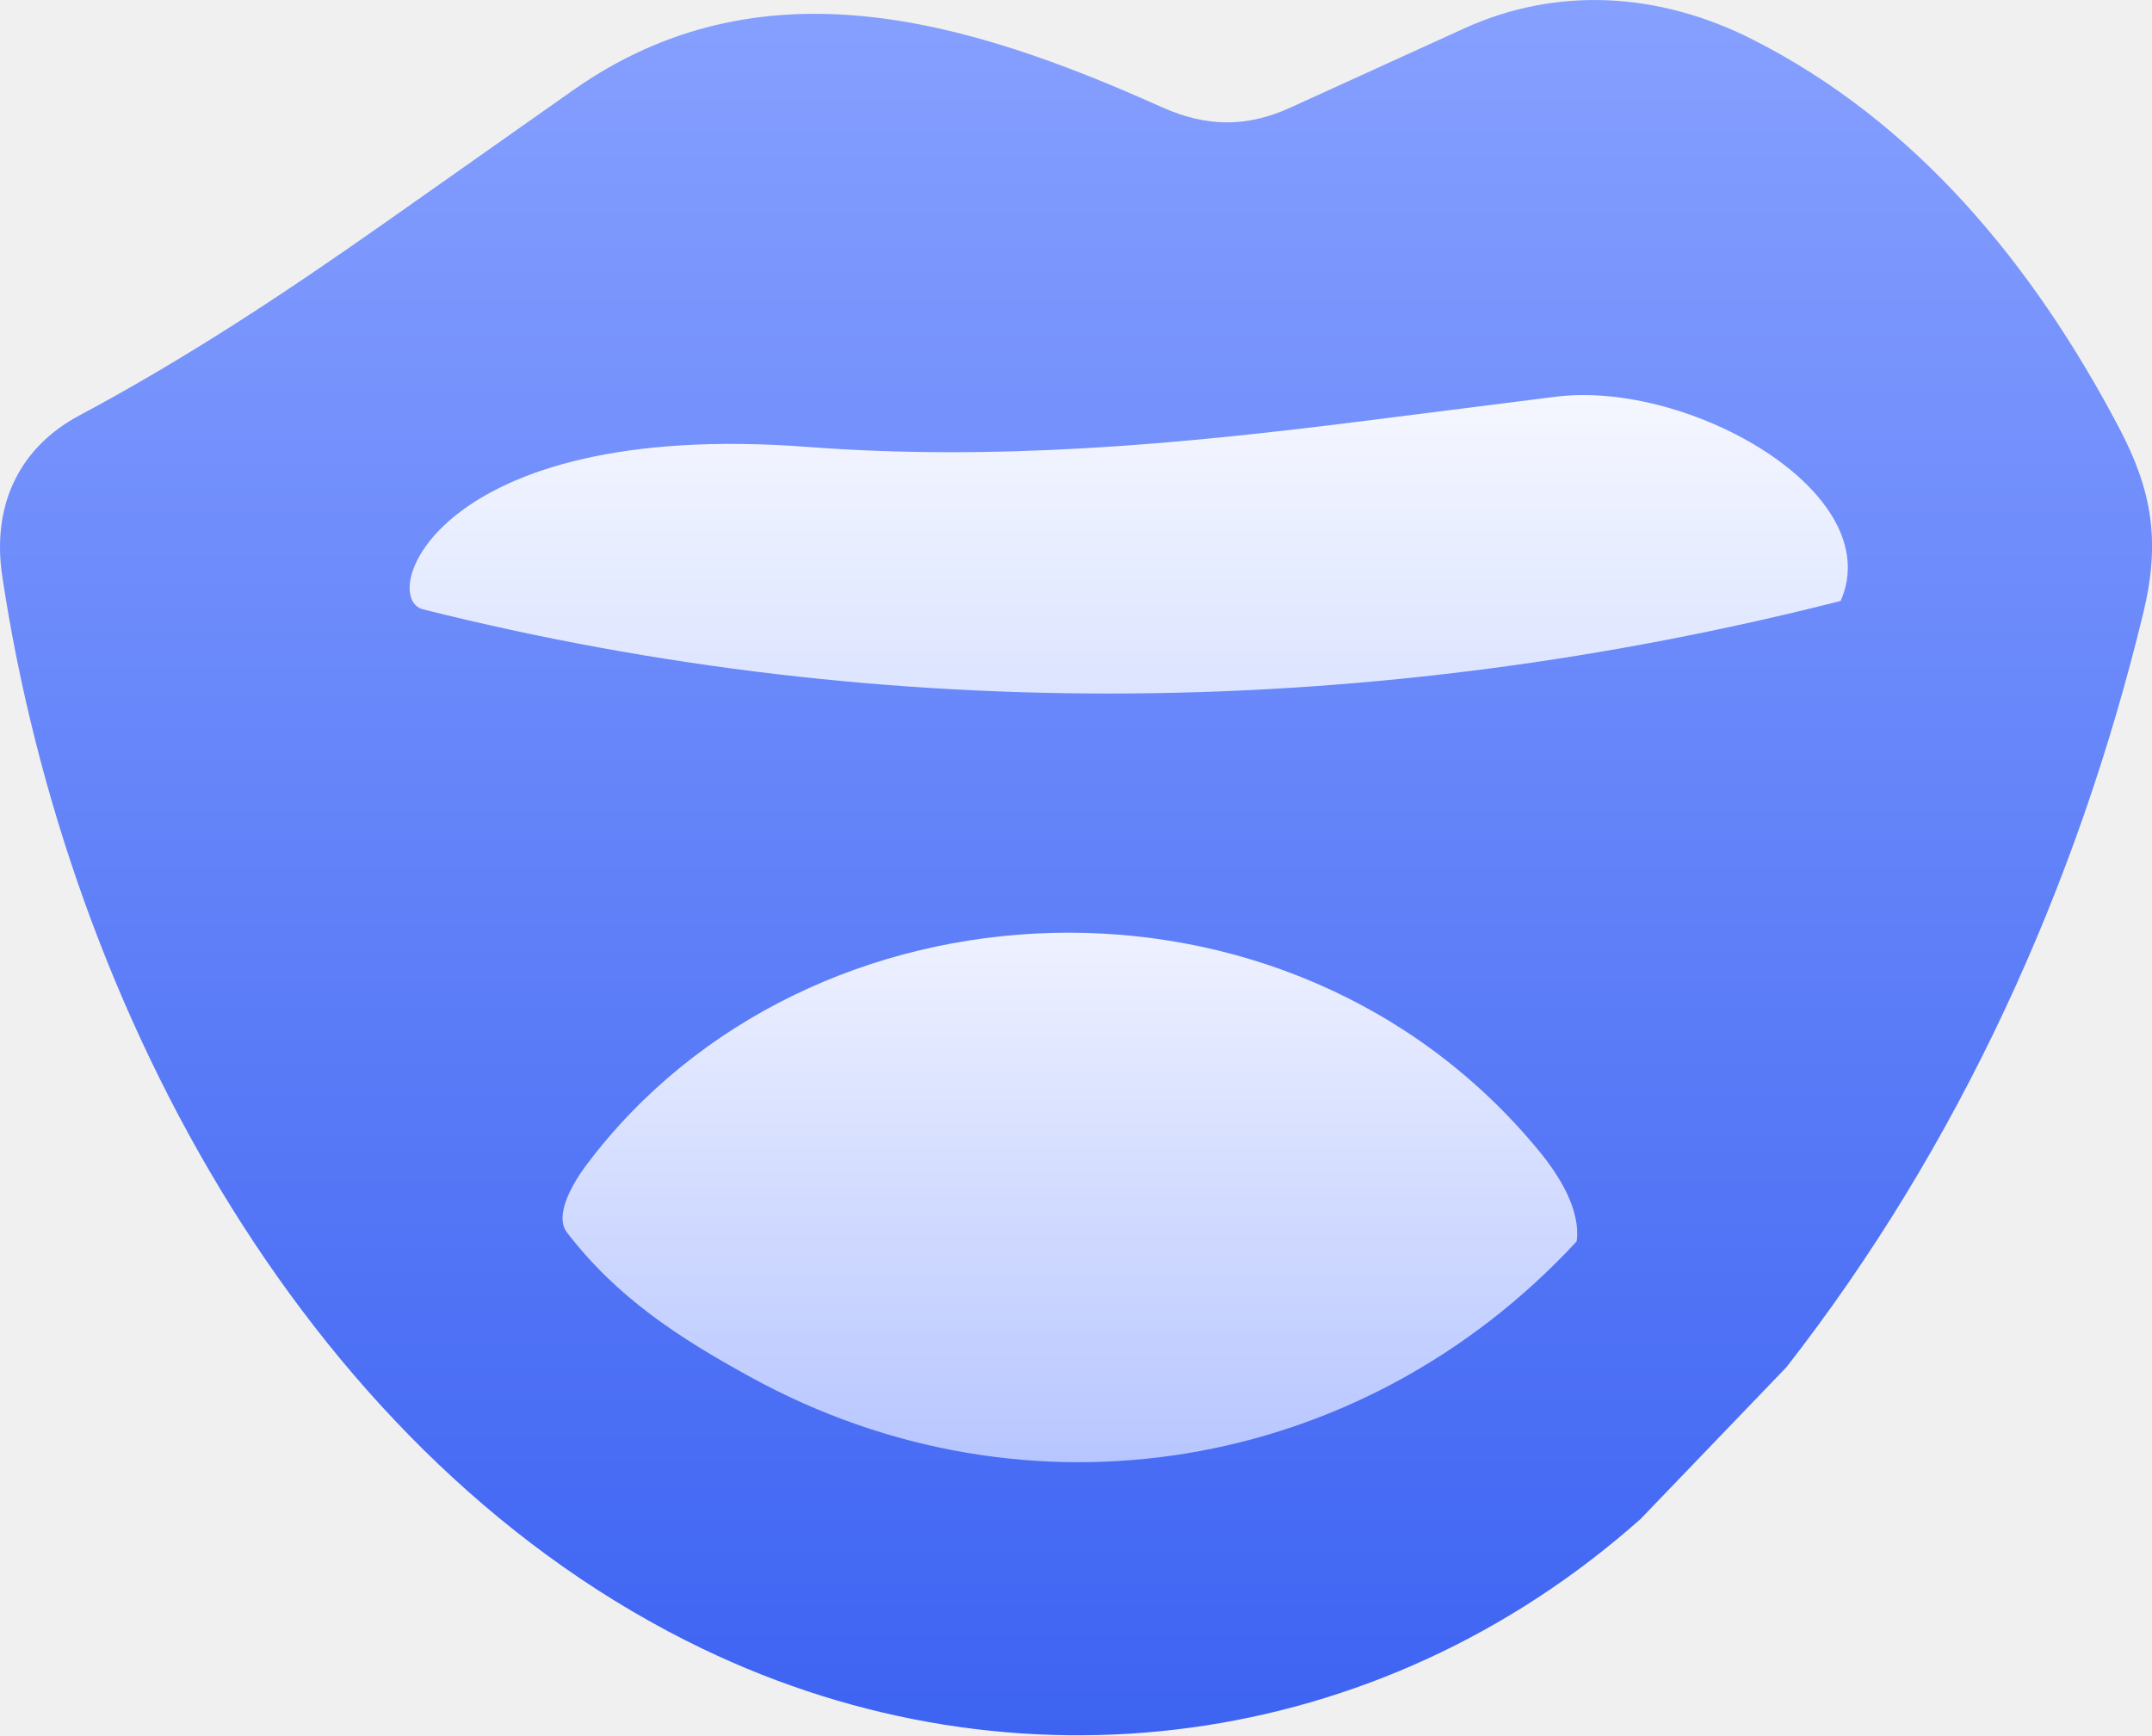
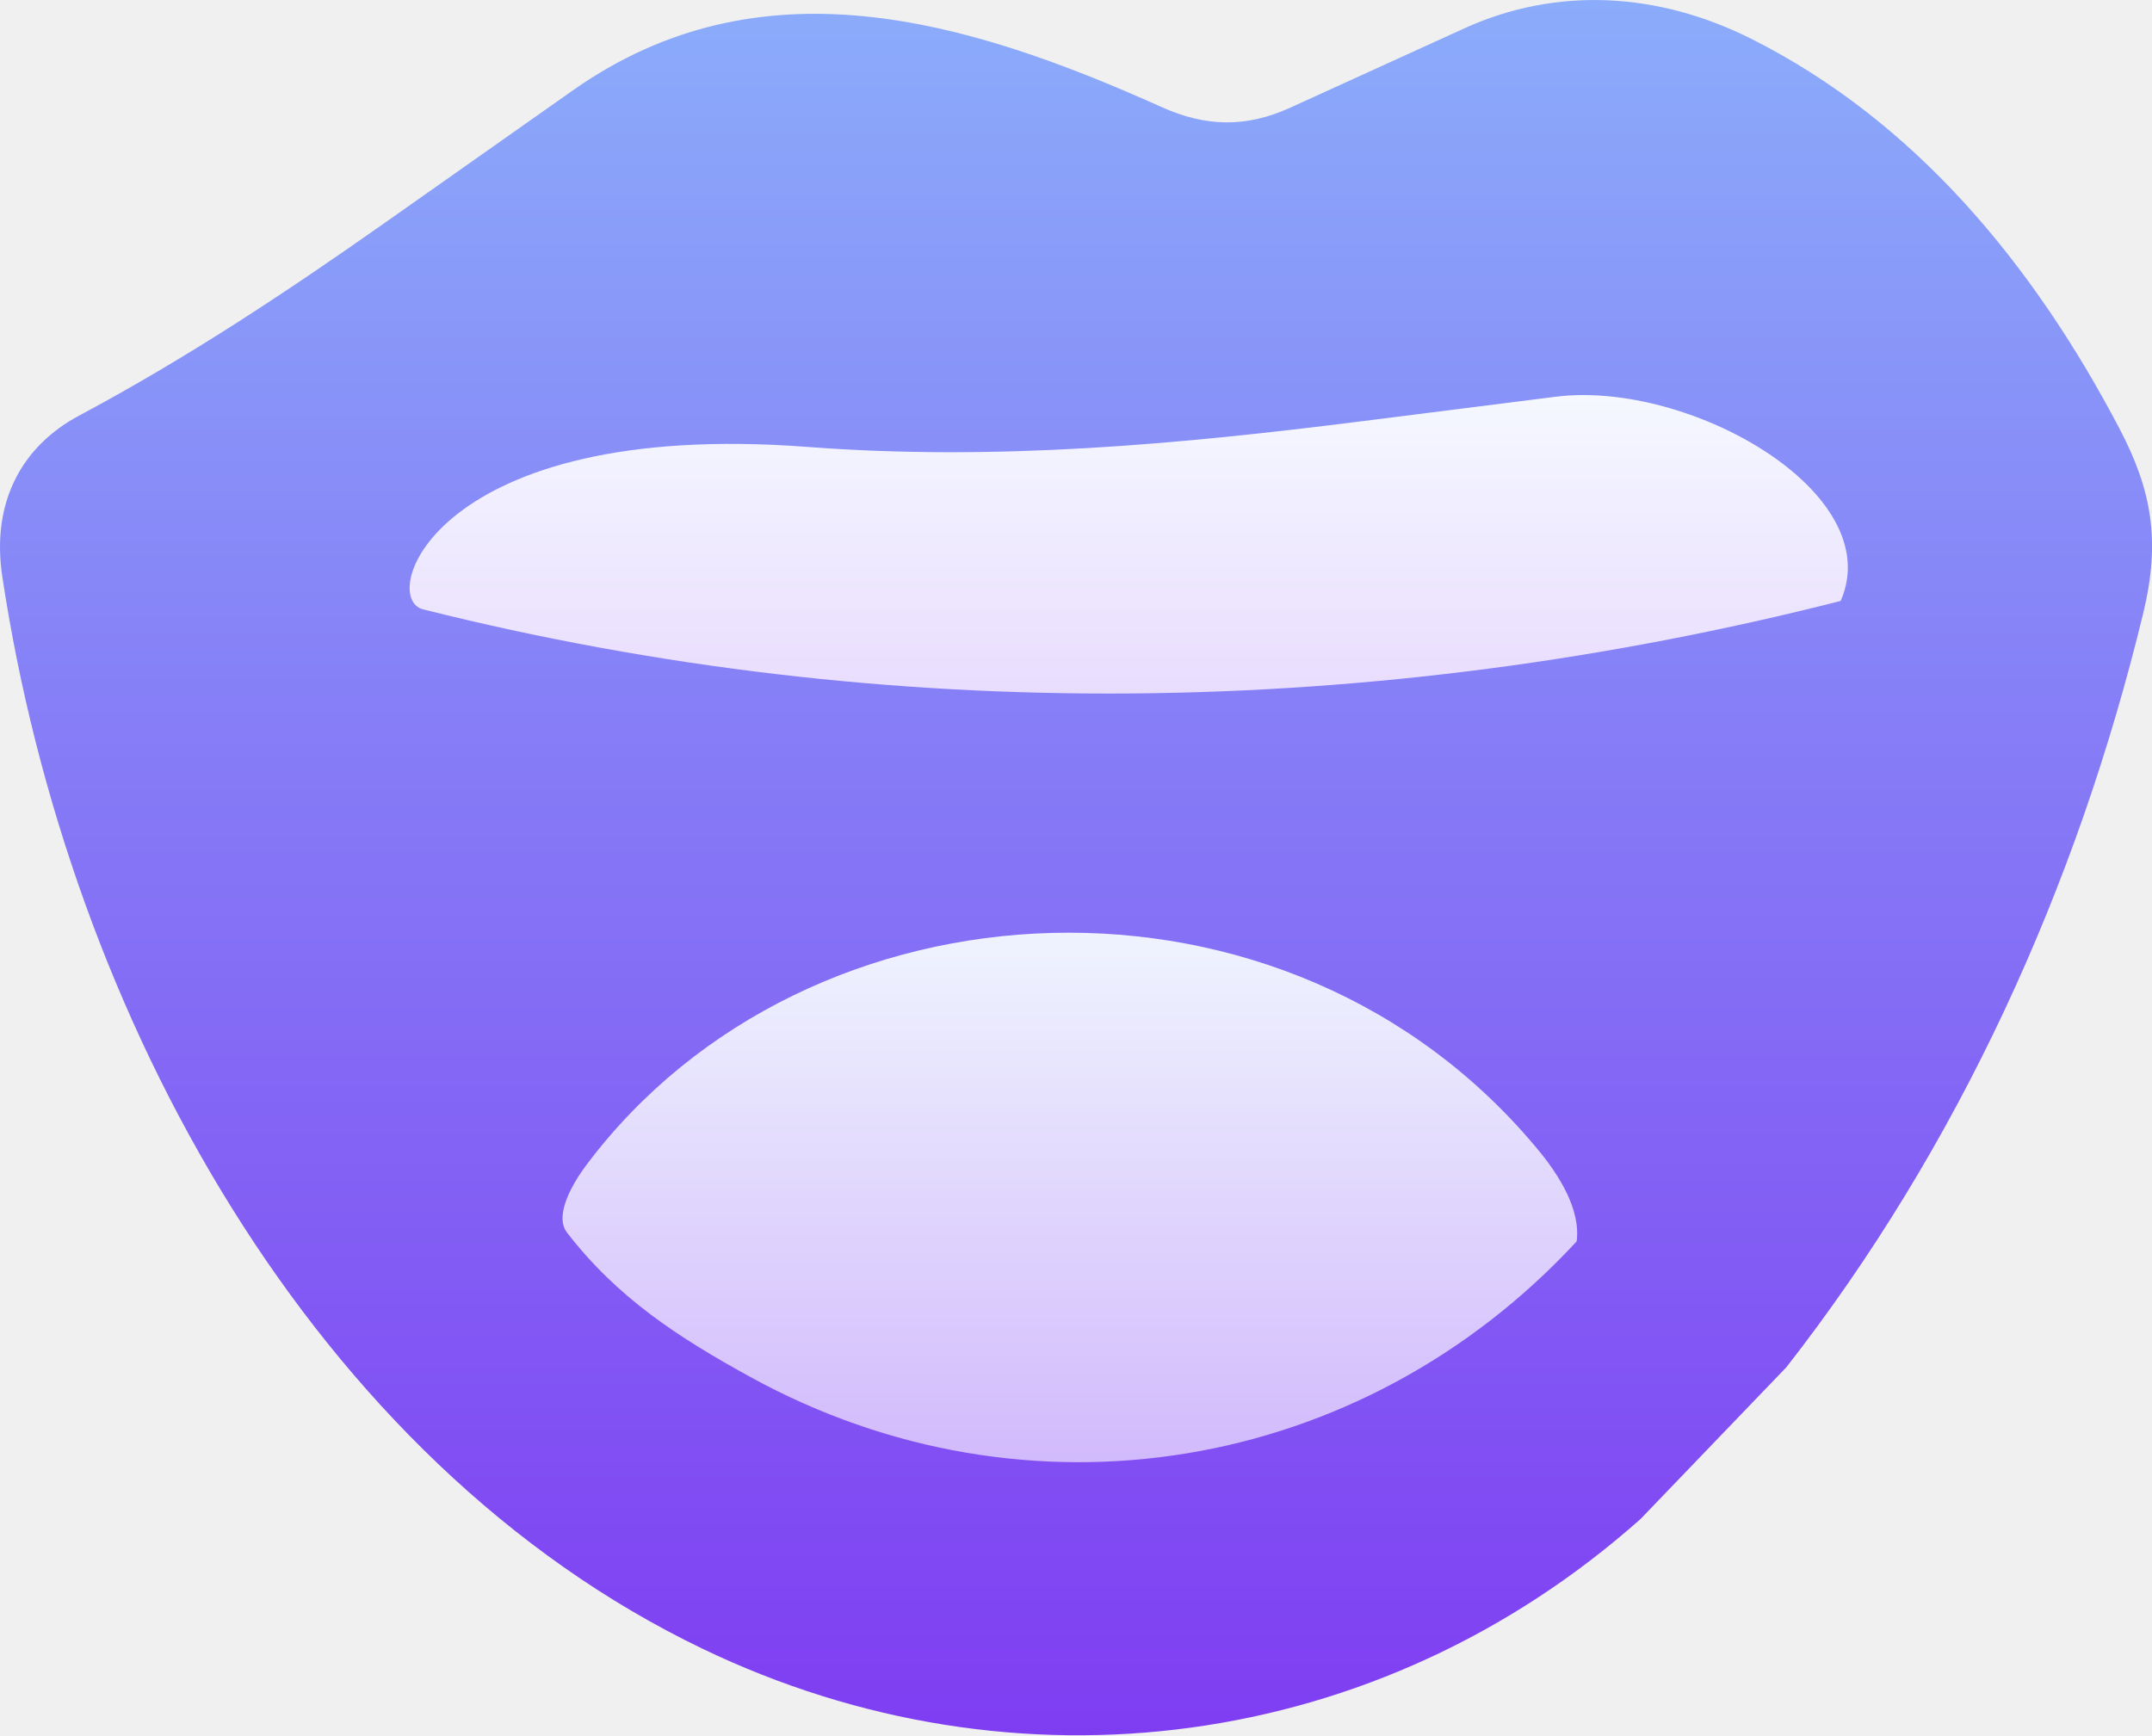
<svg xmlns="http://www.w3.org/2000/svg" preserveAspectRatio="none" overflow="visible" style="display: block;" width="31" height="25" viewBox="0 0 31 25" fill="none">
-   <g id="322 2" clip-path="url(#clip0_0_36)">
-     <path id="Vector" d="M0.033 8.306C-0.13 7.225 0.324 6.423 1.139 5.988C2.689 5.16 4.107 4.221 5.548 3.207L8.252 1.302C10.947 -0.595 13.899 0.27 16.737 1.544C17.374 1.83 17.954 1.84 18.589 1.55L21.093 0.409C22.429 -0.2 23.897 -0.112 25.235 0.563C27.587 1.748 29.286 3.804 30.528 6.168C31 7.066 31.125 7.795 30.874 8.833C29.916 12.789 28.21 16.526 25.733 19.698L23.633 21.884C19.858 25.241 14.63 25.92 10.125 23.756C4.52 21.064 0.988 14.641 0.033 8.306Z" fill="url(#paint0_linear_0_36)" />
-     <path id="Vector_2" d="M10.812 19.84C9.764 19.265 8.89 18.694 8.168 17.758C7.973 17.506 8.265 17.027 8.445 16.787C11.637 12.527 18.569 12.188 22.179 16.593C22.455 16.931 22.773 17.426 22.712 17.885C19.615 21.233 14.797 22.029 10.812 19.84Z" fill="url(#paint1_linear_0_36)" />
-     <path id="Vector_3" d="M6.094 8.779C5.437 8.614 6.261 6.031 11.633 6.439C14.343 6.644 16.95 6.406 19.64 6.066L22.409 5.716C24.33 5.473 27.2 7.098 26.515 8.658C19.819 10.361 12.827 10.468 6.094 8.779V8.779Z" fill="url(#paint2_linear_0_36)" />
+   <g id="322 2" clip-path="url(#clip0_0_28)">
+     <path id="Vector" d="M0.033 8.306C-0.13 7.225 0.324 6.423 1.139 5.988C2.689 5.16 4.107 4.221 5.548 3.207L8.252 1.302C10.947 -0.595 13.899 0.27 16.737 1.544C17.374 1.83 17.954 1.84 18.589 1.55L21.093 0.409C22.429 -0.2 23.897 -0.112 25.235 0.563C27.587 1.748 29.286 3.804 30.528 6.168C31 7.066 31.125 7.795 30.874 8.833C29.916 12.789 28.21 16.526 25.733 19.698L23.633 21.884C19.858 25.241 14.63 25.92 10.125 23.756C4.52 21.064 0.988 14.641 0.033 8.306Z" fill="url(#paint0_linear_0_28)" />
+     <path id="Vector_2" d="M10.812 19.84C9.764 19.265 8.89 18.694 8.168 17.758C7.973 17.506 8.265 17.027 8.445 16.787C11.637 12.527 18.569 12.188 22.179 16.593C22.455 16.931 22.773 17.426 22.712 17.885C19.615 21.233 14.797 22.029 10.812 19.84Z" fill="url(#paint1_linear_0_28)" />
+     <path id="Vector_3" d="M6.094 8.779C5.437 8.614 6.261 6.031 11.633 6.439C14.343 6.644 16.95 6.406 19.64 6.066L22.409 5.716C24.33 5.473 27.2 7.098 26.515 8.658C19.819 10.361 12.827 10.468 6.094 8.779V8.779Z" fill="url(#paint2_linear_0_28)" />
  </g>
  <defs>
-     <linearGradient id="paint0_linear_0_36" x1="15.501" y1="-2.4964e-05" x2="15.501" y2="25.001" gradientUnits="userSpaceOnUse">
-       <stop stop-color="#86A0FF" />
-       <stop offset="1" stop-color="#3D63F2" />
+     <linearGradient id="paint0_linear_0_28" x1="15.501" y1="-2.4964e-05" x2="15.501" y2="25.001" gradientUnits="userSpaceOnUse">
+       <stop stop-color="#8BACFA" />
+       <stop offset="1" stop-color="#7F3DF2" />
    </linearGradient>
-     <linearGradient id="paint1_linear_0_36" x1="15.412" y1="13.438" x2="15.412" y2="21.066" gradientUnits="userSpaceOnUse">
-       <stop stop-color="#EEF1FF" />
-       <stop offset="1" stop-color="#B7C6FF" />
+     <linearGradient id="paint1_linear_0_28" x1="15.412" y1="13.438" x2="15.412" y2="21.066" gradientUnits="userSpaceOnUse">
+       <stop stop-color="#EFF3FE" />
+       <stop offset="1" stop-color="#D2BAFC" />
    </linearGradient>
-     <linearGradient id="paint2_linear_0_36" x1="16.26" y1="5.692" x2="16.26" y2="9.992" gradientUnits="userSpaceOnUse">
-       <stop stop-color="#F5F7FF" />
-       <stop offset="1" stop-color="#DCE4FF" />
+     <linearGradient id="paint2_linear_0_28" x1="16.26" y1="5.692" x2="16.26" y2="9.992" gradientUnits="userSpaceOnUse">
+       <stop stop-color="#F5F8FF" />
+       <stop offset="1" stop-color="#E9DDFE" />
    </linearGradient>
-     <clipPath id="clip0_0_36">
+     <clipPath id="clip0_0_28">
      <rect width="31" height="25" fill="white" />
    </clipPath>
  </defs>
</svg>
